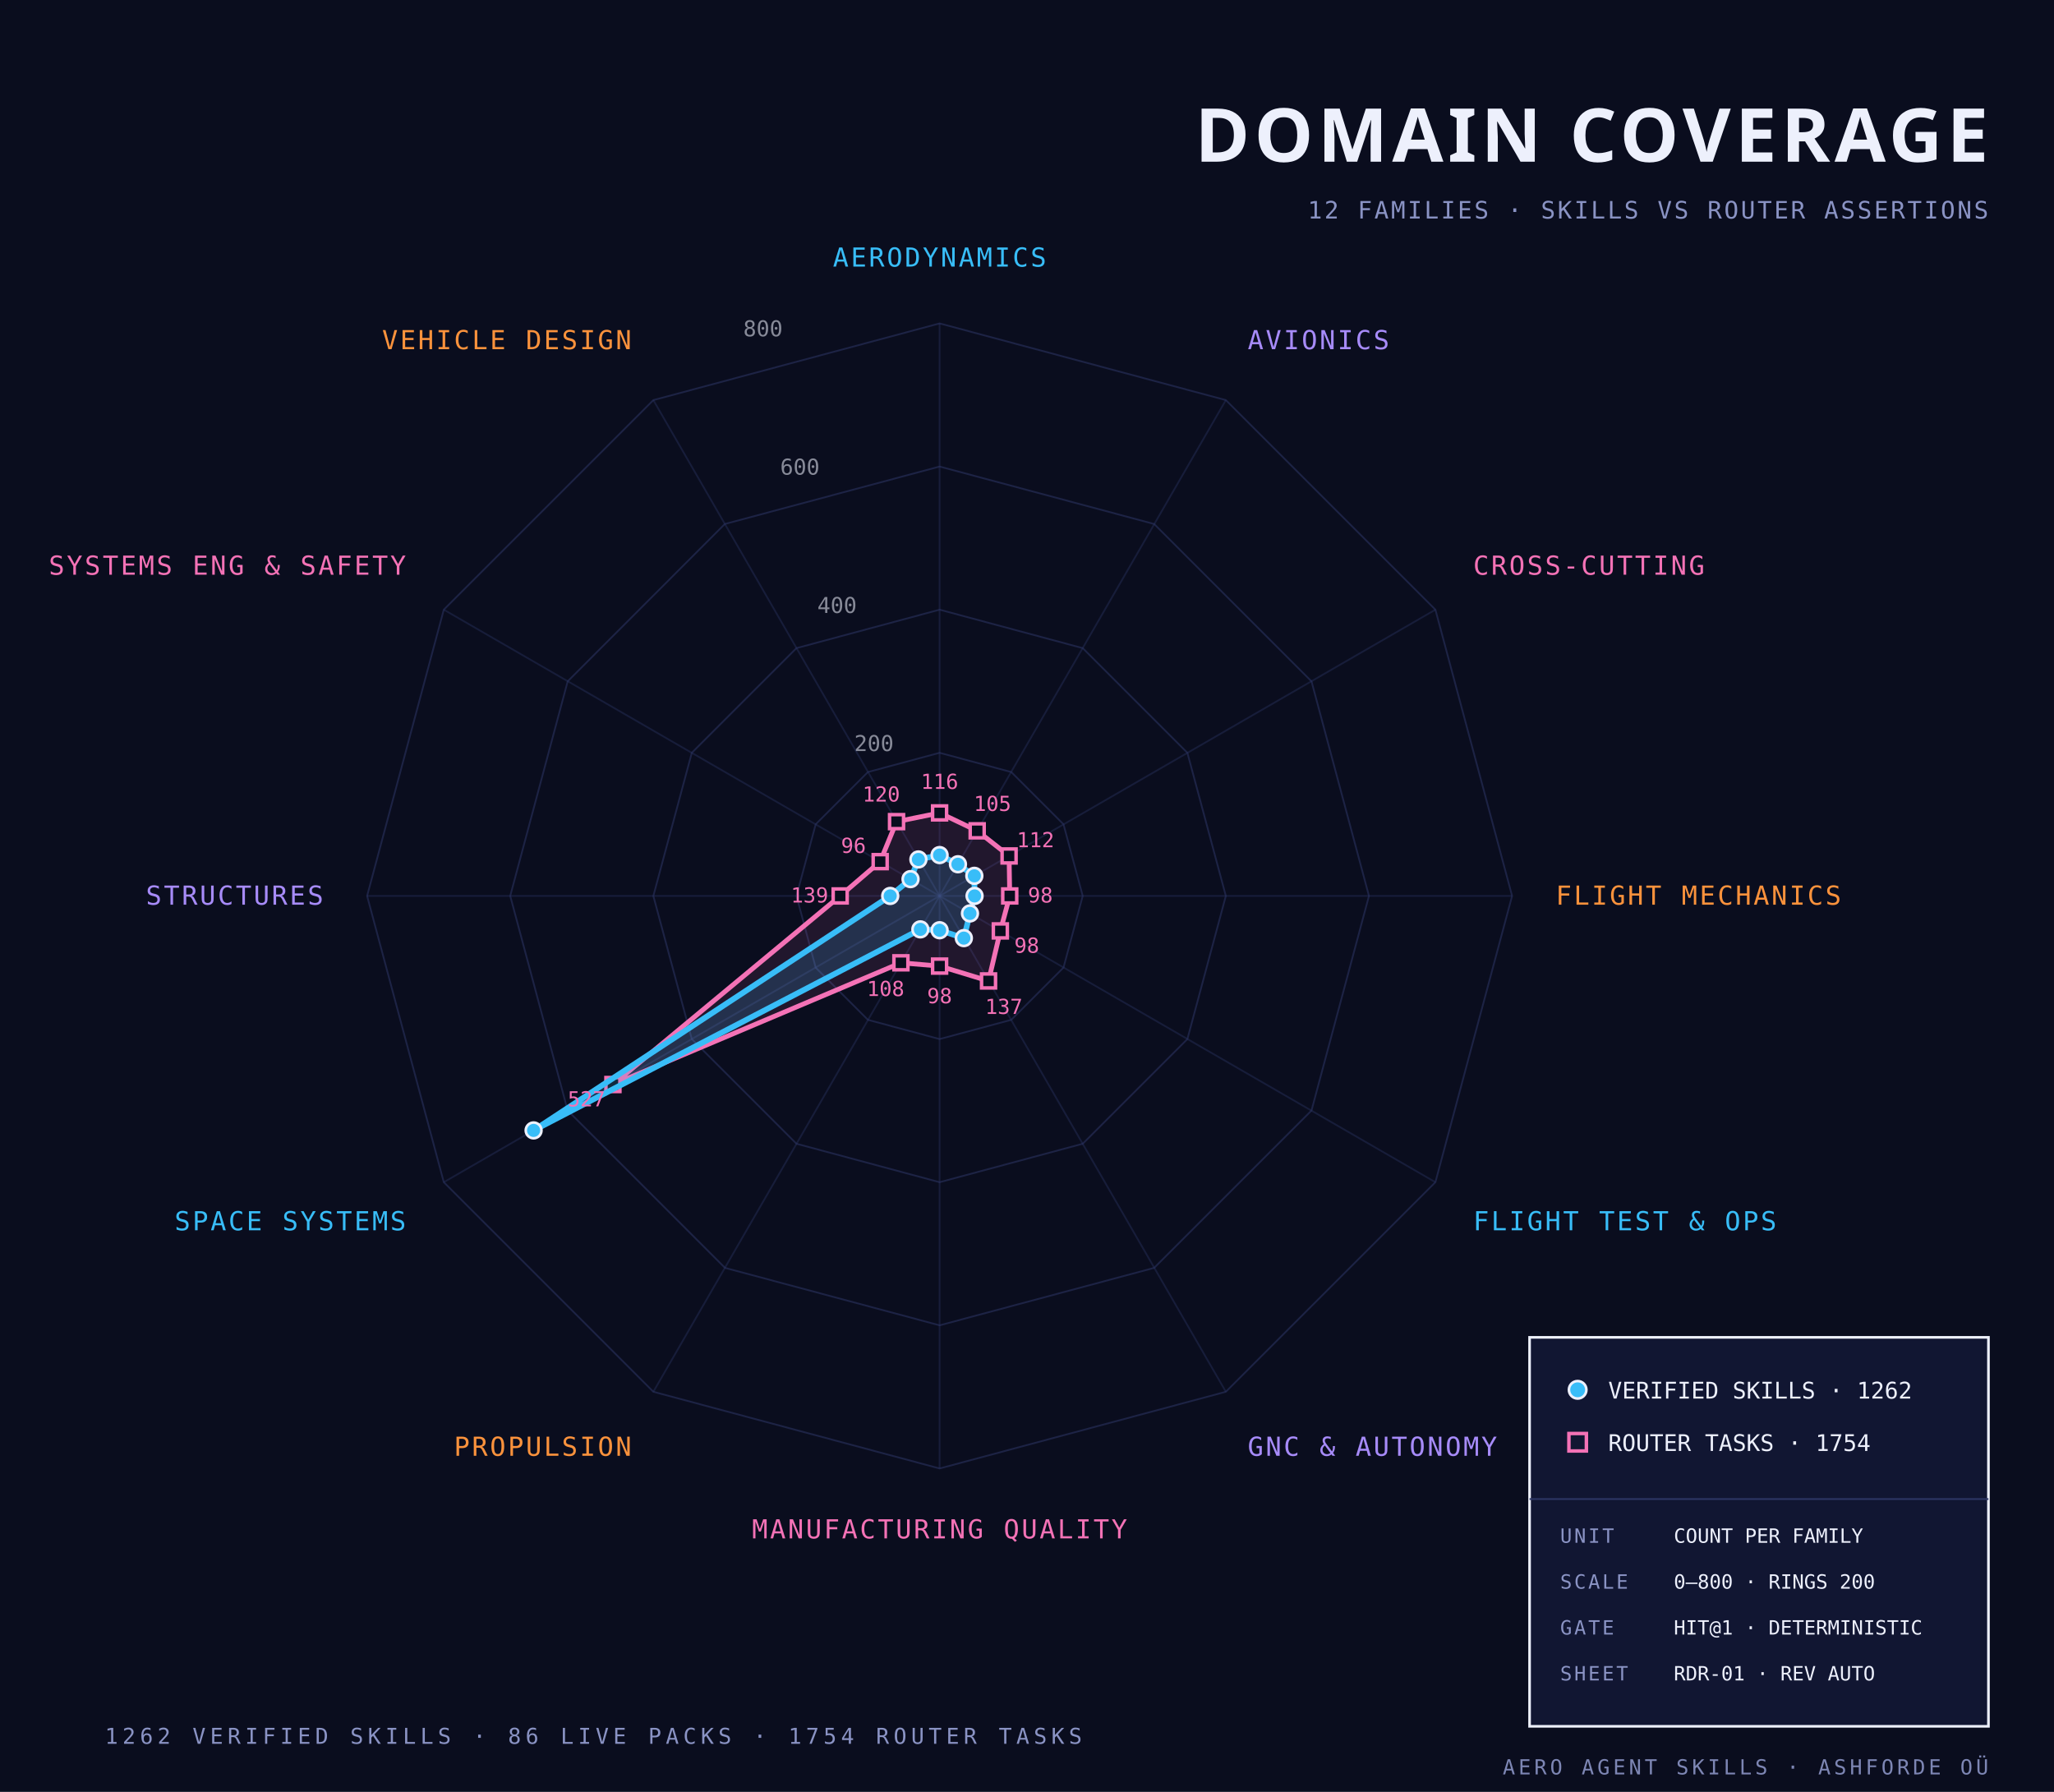
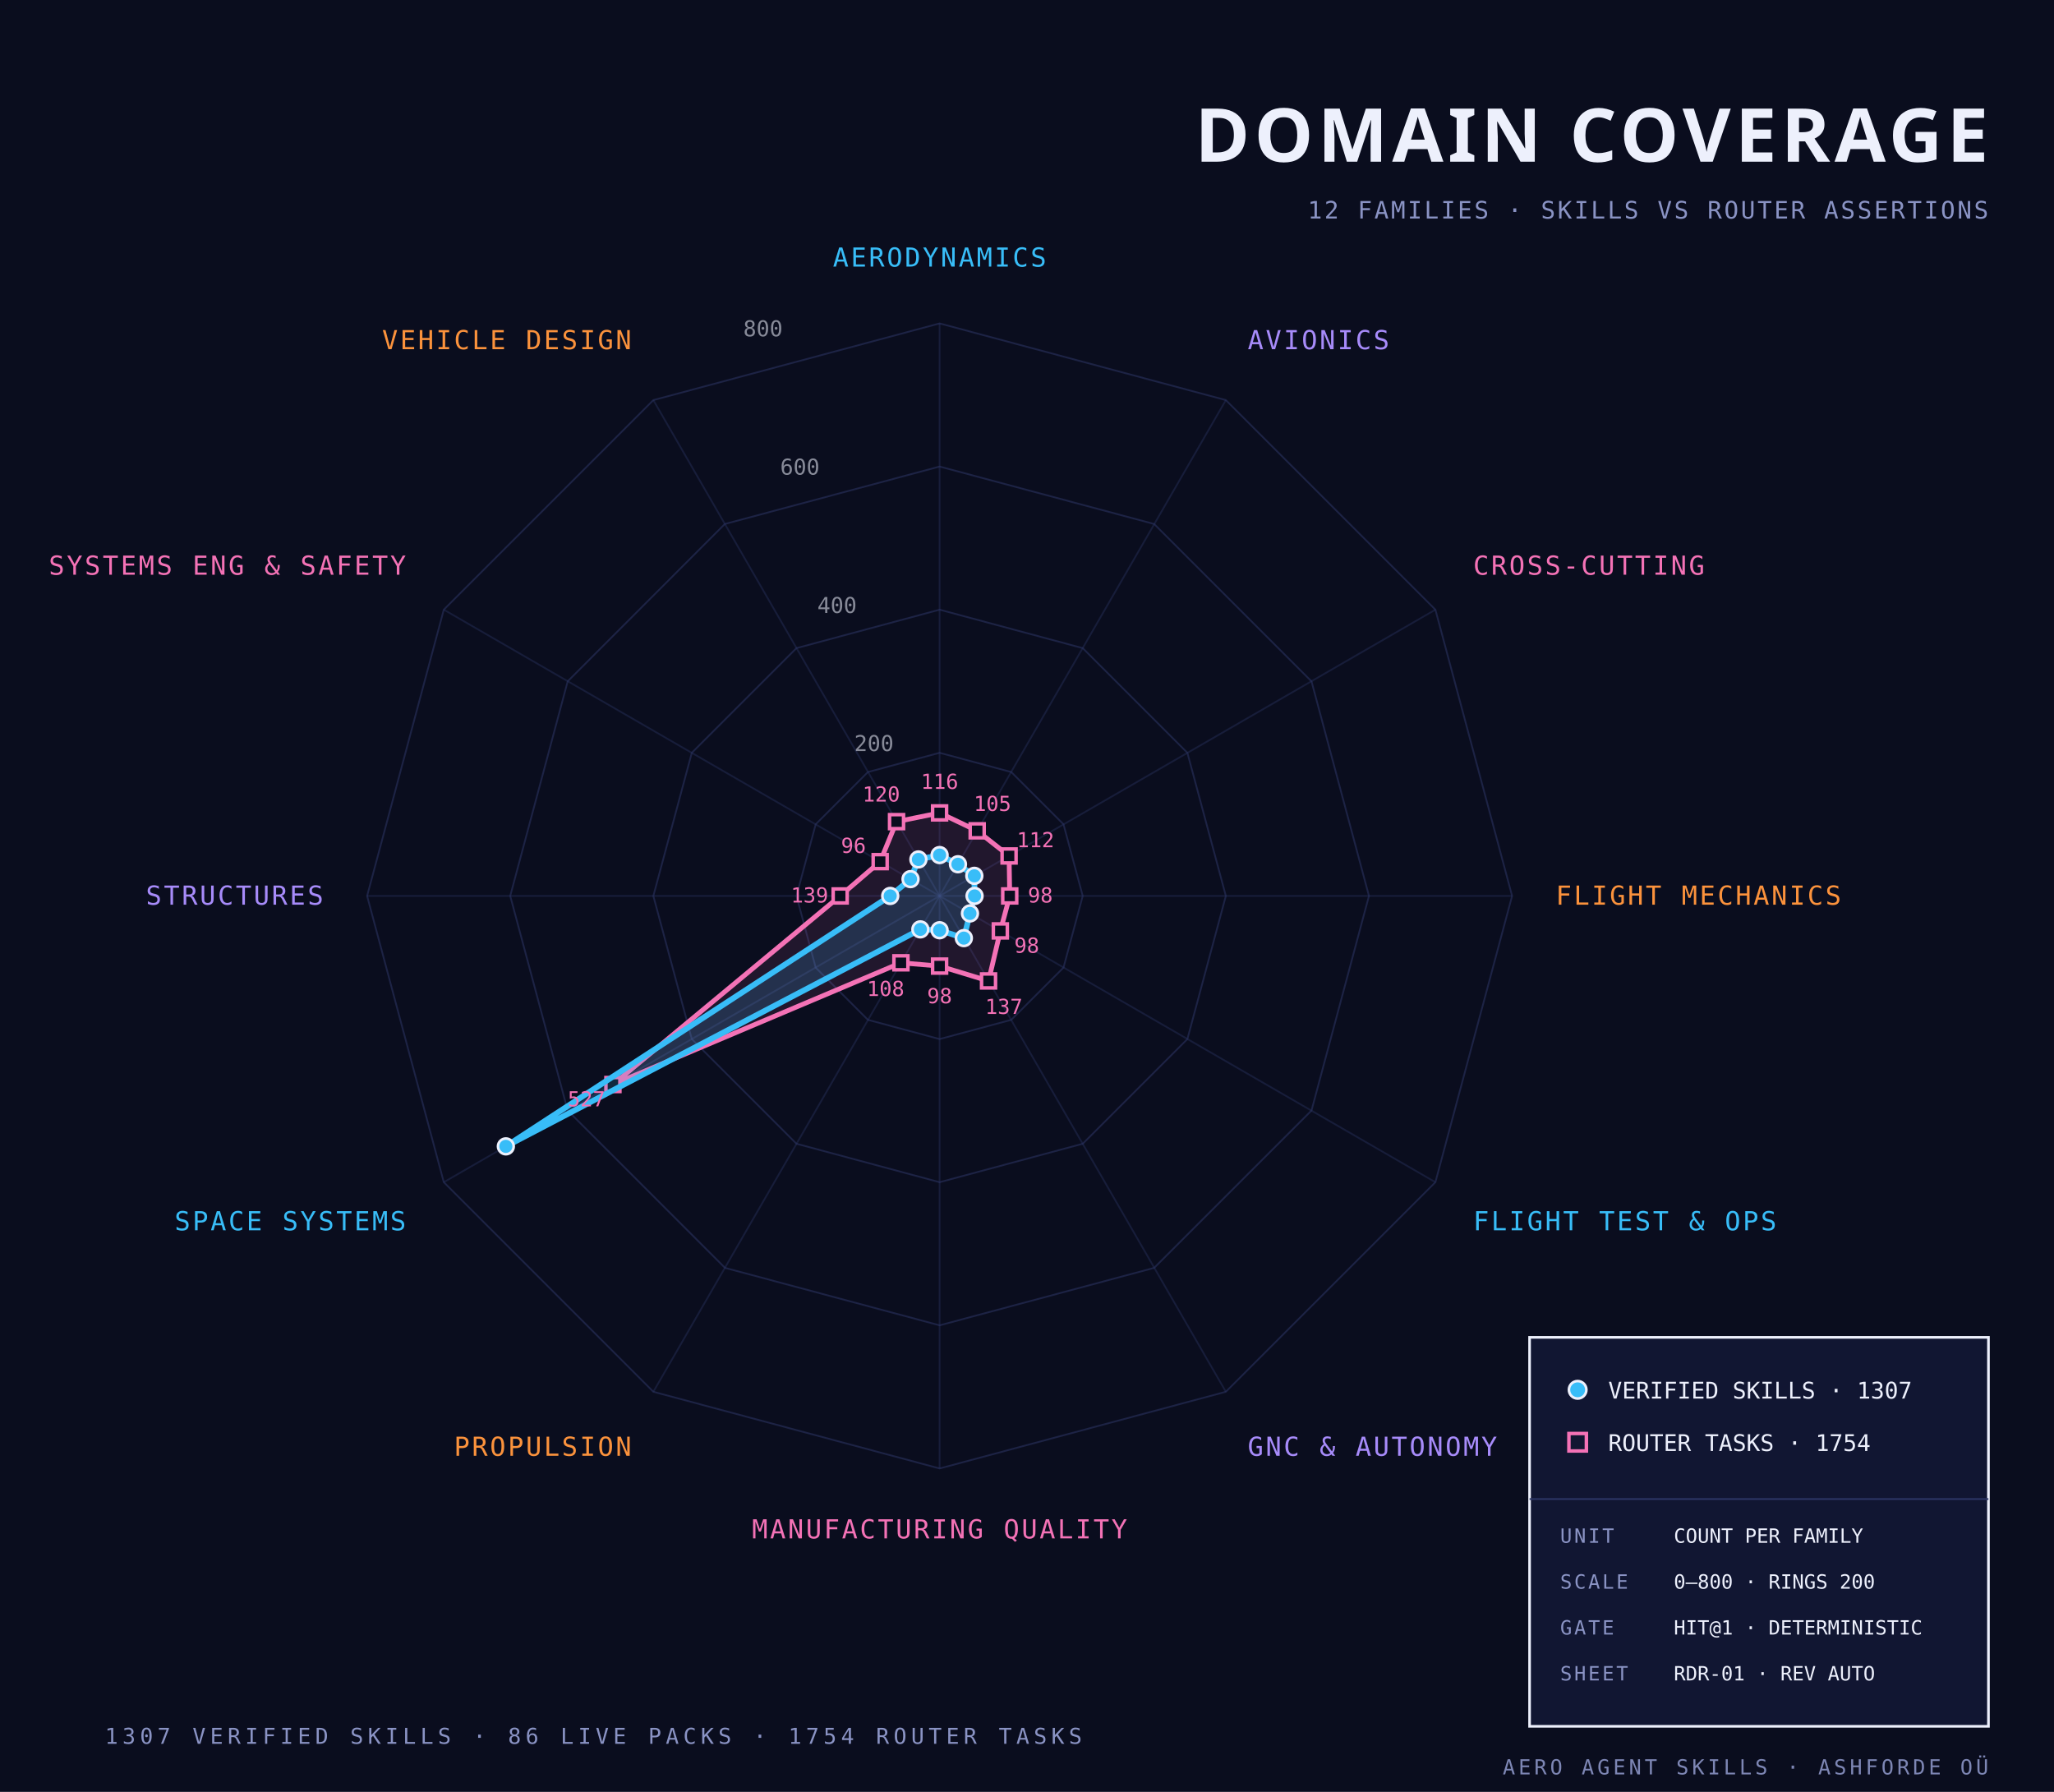
<svg xmlns="http://www.w3.org/2000/svg" width="940" height="820" viewBox="0 0 940 820">
  <style>
    .mono { font-family: "JetBrains Mono", "IBM Plex Mono", "Menlo", monospace; }
    .cond { font-family: "Barlow Condensed", "DIN Condensed", "Arial Narrow", sans-serif; font-weight: 700; text-transform: uppercase; }
    .serif { font-family: "Instrument Serif", Georgia, serif; font-style: italic; }
  </style>
  <rect width="940" height="820" fill="#0a0d1e" />
  <polygon points="430.0,344.5 462.8,353.3 486.7,377.2 495.5,410.0 486.7,442.8 462.8,466.7 430.0,475.5 397.2,466.7 373.3,442.8 364.5,410.0 373.3,377.2 397.2,353.3" fill="none" stroke="#2c3564" stroke-width="0.8" stroke-opacity="0.55" />
  <polygon points="430.0,279.0 495.5,296.6 543.4,344.5 561.0,410.0 543.4,475.5 495.5,523.4 430.0,541.0 364.5,523.4 316.6,475.5 299.0,410.0 316.6,344.5 364.5,296.6" fill="none" stroke="#2c3564" stroke-width="0.8" stroke-opacity="0.55" />
  <polygon points="430.0,213.5 528.2,239.8 600.2,311.8 626.5,410.0 600.2,508.2 528.2,580.2 430.0,606.5 331.8,580.2 259.8,508.2 233.5,410.0 259.8,311.8 331.7,239.8" fill="none" stroke="#2c3564" stroke-width="0.8" stroke-opacity="0.55" />
  <polygon points="430.0,148.0 561.0,183.1 656.9,279.0 692.0,410.0 656.9,541.0 561.0,636.9 430.0,672.0 299.0,636.9 203.1,541.0 168.0,410.0 203.1,279.0 299.0,183.1" fill="none" stroke="#2c3564" stroke-width="0.8" stroke-opacity="0.55" />
  <line x1="430" y1="410" x2="430.0" y2="148.0" stroke="#2c3564" stroke-width="0.8" stroke-opacity="0.4" />
  <line x1="430" y1="410" x2="561.0" y2="183.1" stroke="#2c3564" stroke-width="0.8" stroke-opacity="0.4" />
  <line x1="430" y1="410" x2="656.9" y2="279.0" stroke="#2c3564" stroke-width="0.8" stroke-opacity="0.4" />
  <line x1="430" y1="410" x2="692.0" y2="410.0" stroke="#2c3564" stroke-width="0.8" stroke-opacity="0.4" />
  <line x1="430" y1="410" x2="656.9" y2="541.0" stroke="#2c3564" stroke-width="0.8" stroke-opacity="0.4" />
  <line x1="430" y1="410" x2="561.0" y2="636.9" stroke="#2c3564" stroke-width="0.8" stroke-opacity="0.4" />
  <line x1="430" y1="410" x2="430.0" y2="672.0" stroke="#2c3564" stroke-width="0.8" stroke-opacity="0.4" />
  <line x1="430" y1="410" x2="299.0" y2="636.9" stroke="#2c3564" stroke-width="0.8" stroke-opacity="0.4" />
  <line x1="430" y1="410" x2="203.1" y2="541.0" stroke="#2c3564" stroke-width="0.8" stroke-opacity="0.4" />
  <line x1="430" y1="410" x2="168.0" y2="410.0" stroke="#2c3564" stroke-width="0.8" stroke-opacity="0.4" />
  <line x1="430" y1="410" x2="203.1" y2="279.0" stroke="#2c3564" stroke-width="0.8" stroke-opacity="0.4" />
  <line x1="430" y1="410" x2="299.0" y2="183.1" stroke="#2c3564" stroke-width="0.8" stroke-opacity="0.4" />
  <text class="mono" x="409.0" y="343.7" text-anchor="end" font-size="10" fill="#edf0fc" opacity="0.55">200</text>
  <text class="mono" x="392.1" y="280.5" text-anchor="end" font-size="10" fill="#edf0fc" opacity="0.55">400</text>
  <text class="mono" x="375.1" y="217.2" text-anchor="end" font-size="10" fill="#edf0fc" opacity="0.55">600</text>
  <text class="mono" x="358.2" y="153.9" text-anchor="end" font-size="10" fill="#edf0fc" opacity="0.55">800</text>
  <text class="mono" x="430.0" y="122.0" text-anchor="middle" font-size="12" fill="#38bdf8" letter-spacing="1">AERODYNAMICS</text>
  <text class="mono" x="571.0" y="159.8" text-anchor="start" font-size="12" fill="#a78bfa" letter-spacing="1">AVIONICS</text>
  <text class="mono" x="674.2" y="263.0" text-anchor="start" font-size="12" fill="#f472b6" letter-spacing="1">CROSS-CUTTING</text>
  <text class="mono" x="712.0" y="414.0" text-anchor="start" font-size="12" fill="#fb923c" letter-spacing="1">FLIGHT MECHANICS</text>
  <text class="mono" x="674.2" y="563.0" text-anchor="start" font-size="12" fill="#38bdf8" letter-spacing="1">FLIGHT TEST &amp; OPS</text>
  <text class="mono" x="571.0" y="666.2" text-anchor="start" font-size="12" fill="#a78bfa" letter-spacing="1">GNC &amp; AUTONOMY</text>
  <text class="mono" x="430.0" y="704.0" text-anchor="middle" font-size="12" fill="#f472b6" letter-spacing="1">MANUFACTURING QUALITY</text>
  <text class="mono" x="289.0" y="666.2" text-anchor="end" font-size="12" fill="#fb923c" letter-spacing="1">PROPULSION</text>
  <text class="mono" x="185.8" y="563.0" text-anchor="end" font-size="12" fill="#38bdf8" letter-spacing="1">SPACE SYSTEMS</text>
  <text class="mono" x="148.0" y="414.0" text-anchor="end" font-size="12" fill="#a78bfa" letter-spacing="1">STRUCTURES</text>
  <text class="mono" x="185.8" y="263.0" text-anchor="end" font-size="12" fill="#f472b6" letter-spacing="1">SYSTEMS ENG &amp; SAFETY</text>
  <text class="mono" x="289.0" y="159.8" text-anchor="end" font-size="12" fill="#fb923c" letter-spacing="1">VEHICLE DESIGN</text>
  <polygon points="430.0,372.0 447.2,380.2 461.8,391.7 462.1,410.0 457.8,426.0 452.4,448.9 430.0,442.1 412.3,440.6 280.5,496.3 384.5,410.0 402.8,394.3 410.3,376.0" fill="#f472b6" fill-opacity="0.10" stroke="#f472b6" stroke-width="2.2" />
  <rect x="426.8" y="368.8" width="6.4" height="6.4" fill="#0a0d1e" stroke="#f472b6" stroke-width="1.6" />
  <rect x="444.0" y="377.0" width="6.4" height="6.4" fill="#0a0d1e" stroke="#f472b6" stroke-width="1.6" />
  <rect x="458.6" y="388.5" width="6.4" height="6.4" fill="#0a0d1e" stroke="#f472b6" stroke-width="1.6" />
  <rect x="458.9" y="406.8" width="6.4" height="6.4" fill="#0a0d1e" stroke="#f472b6" stroke-width="1.6" />
  <rect x="454.6" y="422.8" width="6.4" height="6.4" fill="#0a0d1e" stroke="#f472b6" stroke-width="1.6" />
  <rect x="449.2" y="445.7" width="6.4" height="6.4" fill="#0a0d1e" stroke="#f472b6" stroke-width="1.6" />
  <rect x="426.8" y="438.9" width="6.4" height="6.4" fill="#0a0d1e" stroke="#f472b6" stroke-width="1.6" />
  <rect x="409.1" y="437.4" width="6.4" height="6.4" fill="#0a0d1e" stroke="#f472b6" stroke-width="1.6" />
  <rect x="277.3" y="493.1" width="6.4" height="6.4" fill="#0a0d1e" stroke="#f472b6" stroke-width="1.6" />
  <rect x="381.3" y="406.8" width="6.4" height="6.4" fill="#0a0d1e" stroke="#f472b6" stroke-width="1.6" />
  <rect x="399.6" y="391.1" width="6.4" height="6.4" fill="#0a0d1e" stroke="#f472b6" stroke-width="1.6" />
  <rect x="407.1" y="372.8" width="6.4" height="6.4" fill="#0a0d1e" stroke="#f472b6" stroke-width="1.6" />
-   <polygon points="430.0,391.3 438.4,395.5 445.9,400.8 446.0,410.0 443.9,418.0 441.1,429.3 430.0,425.7 421.2,425.3 244.2,517.3 407.4,410.0 416.7,402.3 420.3,393.3" fill="#38bdf8" fill-opacity="0.16" stroke="#38bdf8" stroke-width="2.6" />
+   <polygon points="430.0,391.3 438.4,395.5 445.9,400.8 446.0,410.0 443.9,418.0 441.1,429.3 430.0,425.7 421.2,425.3 231.5,524.6 407.4,410.0 416.7,402.3 420.3,393.3" fill="#38bdf8" fill-opacity="0.16" stroke="#38bdf8" stroke-width="2.6" />
  <circle cx="430.0" cy="391.3" r="3.6" fill="#38bdf8" stroke="#edf0fc" stroke-width="1.2" />
  <circle cx="438.4" cy="395.5" r="3.6" fill="#38bdf8" stroke="#edf0fc" stroke-width="1.2" />
  <circle cx="445.9" cy="400.8" r="3.6" fill="#38bdf8" stroke="#edf0fc" stroke-width="1.2" />
  <circle cx="446.0" cy="410.0" r="3.6" fill="#38bdf8" stroke="#edf0fc" stroke-width="1.2" />
  <circle cx="443.9" cy="418.0" r="3.6" fill="#38bdf8" stroke="#edf0fc" stroke-width="1.2" />
  <circle cx="441.1" cy="429.3" r="3.6" fill="#38bdf8" stroke="#edf0fc" stroke-width="1.2" />
  <circle cx="430.0" cy="425.7" r="3.6" fill="#38bdf8" stroke="#edf0fc" stroke-width="1.2" />
  <circle cx="421.2" cy="425.3" r="3.6" fill="#38bdf8" stroke="#edf0fc" stroke-width="1.2" />
-   <circle cx="244.2" cy="517.3" r="3.6" fill="#38bdf8" stroke="#edf0fc" stroke-width="1.2" />
+   <circle cx="231.5" cy="524.6" r="3.6" fill="#38bdf8" stroke="#edf0fc" stroke-width="1.2" />
  <circle cx="407.4" cy="410.0" r="3.6" fill="#38bdf8" stroke="#edf0fc" stroke-width="1.2" />
  <circle cx="416.7" cy="402.3" r="3.6" fill="#38bdf8" stroke="#edf0fc" stroke-width="1.2" />
  <circle cx="420.3" cy="393.3" r="3.6" fill="#38bdf8" stroke="#edf0fc" stroke-width="1.2" />
  <text class="mono" x="430.0" y="361.0" text-anchor="middle" font-size="9.5" fill="#f472b6">116</text>
  <text class="mono" x="454.2" y="371.1" text-anchor="middle" font-size="9.5" fill="#f472b6">105</text>
  <text class="mono" x="473.9" y="387.7" text-anchor="middle" font-size="9.5" fill="#f472b6">112</text>
  <text class="mono" x="476.1" y="413.0" text-anchor="middle" font-size="9.5" fill="#f472b6">98</text>
  <text class="mono" x="469.9" y="436.0" text-anchor="middle" font-size="9.5" fill="#f472b6">98</text>
  <text class="mono" x="459.4" y="464.0" text-anchor="middle" font-size="9.5" fill="#f472b6">137</text>
  <text class="mono" x="430.0" y="459.1" text-anchor="middle" font-size="9.5" fill="#f472b6">98</text>
  <text class="mono" x="405.3" y="455.8" text-anchor="middle" font-size="9.5" fill="#f472b6">108</text>
  <text class="mono" x="268.4" y="506.3" text-anchor="middle" font-size="9.5" fill="#f472b6">527</text>
  <text class="mono" x="370.5" y="413.0" text-anchor="middle" font-size="9.5" fill="#f472b6">139</text>
  <text class="mono" x="390.6" y="390.3" text-anchor="middle" font-size="9.5" fill="#f472b6">96</text>
  <text class="mono" x="403.3" y="366.8" text-anchor="middle" font-size="9.5" fill="#f472b6">120</text>
  <text class="cond" x="910.0" y="74.0" text-anchor="end" font-size="34" fill="#edf0fc" letter-spacing="2">DOMAIN COVERAGE</text>
  <text class="mono" x="910.0" y="100.0" text-anchor="end" font-size="11" fill="#8a93c4" letter-spacing="1">12 FAMILIES · SKILLS VS ROUTER ASSERTIONS</text>
  <rect x="700" y="612" width="210" height="178" fill="#111632" stroke="#edf0fc" stroke-width="1.2" />
  <line x1="700" y1="686" x2="910" y2="686" stroke="#2c3564" stroke-width="0.8" />
  <circle cx="722" cy="636" r="4" fill="#38bdf8" stroke="#edf0fc" stroke-width="1.2" />
-   <text class="mono" x="736.0" y="640.0" text-anchor="start" font-size="10.5" fill="#edf0fc">VERIFIED SKILLS · 1262</text>
+   <text class="mono" x="736.0" y="640.0" text-anchor="start" font-size="10.5" fill="#edf0fc">VERIFIED SKILLS · 1307</text>
  <rect x="718" y="656" width="8" height="8" fill="none" stroke="#f472b6" stroke-width="1.6" />
  <text class="mono" x="736.0" y="664.0" text-anchor="start" font-size="10.5" fill="#edf0fc">ROUTER TASKS · 1754</text>
  <text class="mono" x="714.0" y="706.0" text-anchor="start" font-size="9" fill="#8a93c4" letter-spacing="1">UNIT</text>
  <text class="mono" x="766.0" y="706.0" text-anchor="start" font-size="9" fill="#edf0fc">COUNT PER FAMILY</text>
  <text class="mono" x="714.0" y="727.0" text-anchor="start" font-size="9" fill="#8a93c4" letter-spacing="1">SCALE</text>
  <text class="mono" x="766.0" y="727.0" text-anchor="start" font-size="9" fill="#edf0fc">0–800 · RINGS 200</text>
  <text class="mono" x="714.0" y="748.0" text-anchor="start" font-size="9" fill="#8a93c4" letter-spacing="1">GATE</text>
  <text class="mono" x="766.0" y="748.0" text-anchor="start" font-size="9" fill="#edf0fc">HIT@1 · DETERMINISTIC</text>
  <text class="mono" x="714.0" y="769.0" text-anchor="start" font-size="9" fill="#8a93c4" letter-spacing="1">SHEET</text>
  <text class="mono" x="766.0" y="769.0" text-anchor="start" font-size="9" fill="#edf0fc">RDR-01 · REV AUTO</text>
-   <text class="mono" x="48.0" y="798.0" text-anchor="start" font-size="10" fill="#8a93c4" letter-spacing="2">1262 VERIFIED SKILLS · 86 LIVE PACKS · 1754 ROUTER TASKS</text>
+   <text class="mono" x="48.0" y="798.0" text-anchor="start" font-size="10" fill="#8a93c4" letter-spacing="2">1307 VERIFIED SKILLS · 86 LIVE PACKS · 1754 ROUTER TASKS</text>
  <text class="mono" x="910.0" y="812.0" text-anchor="end" font-size="9.5" fill="#8a93c4" letter-spacing="1.5" opacity="0.9">AERO AGENT SKILLS · ASHFORDE OÜ</text>
</svg>
